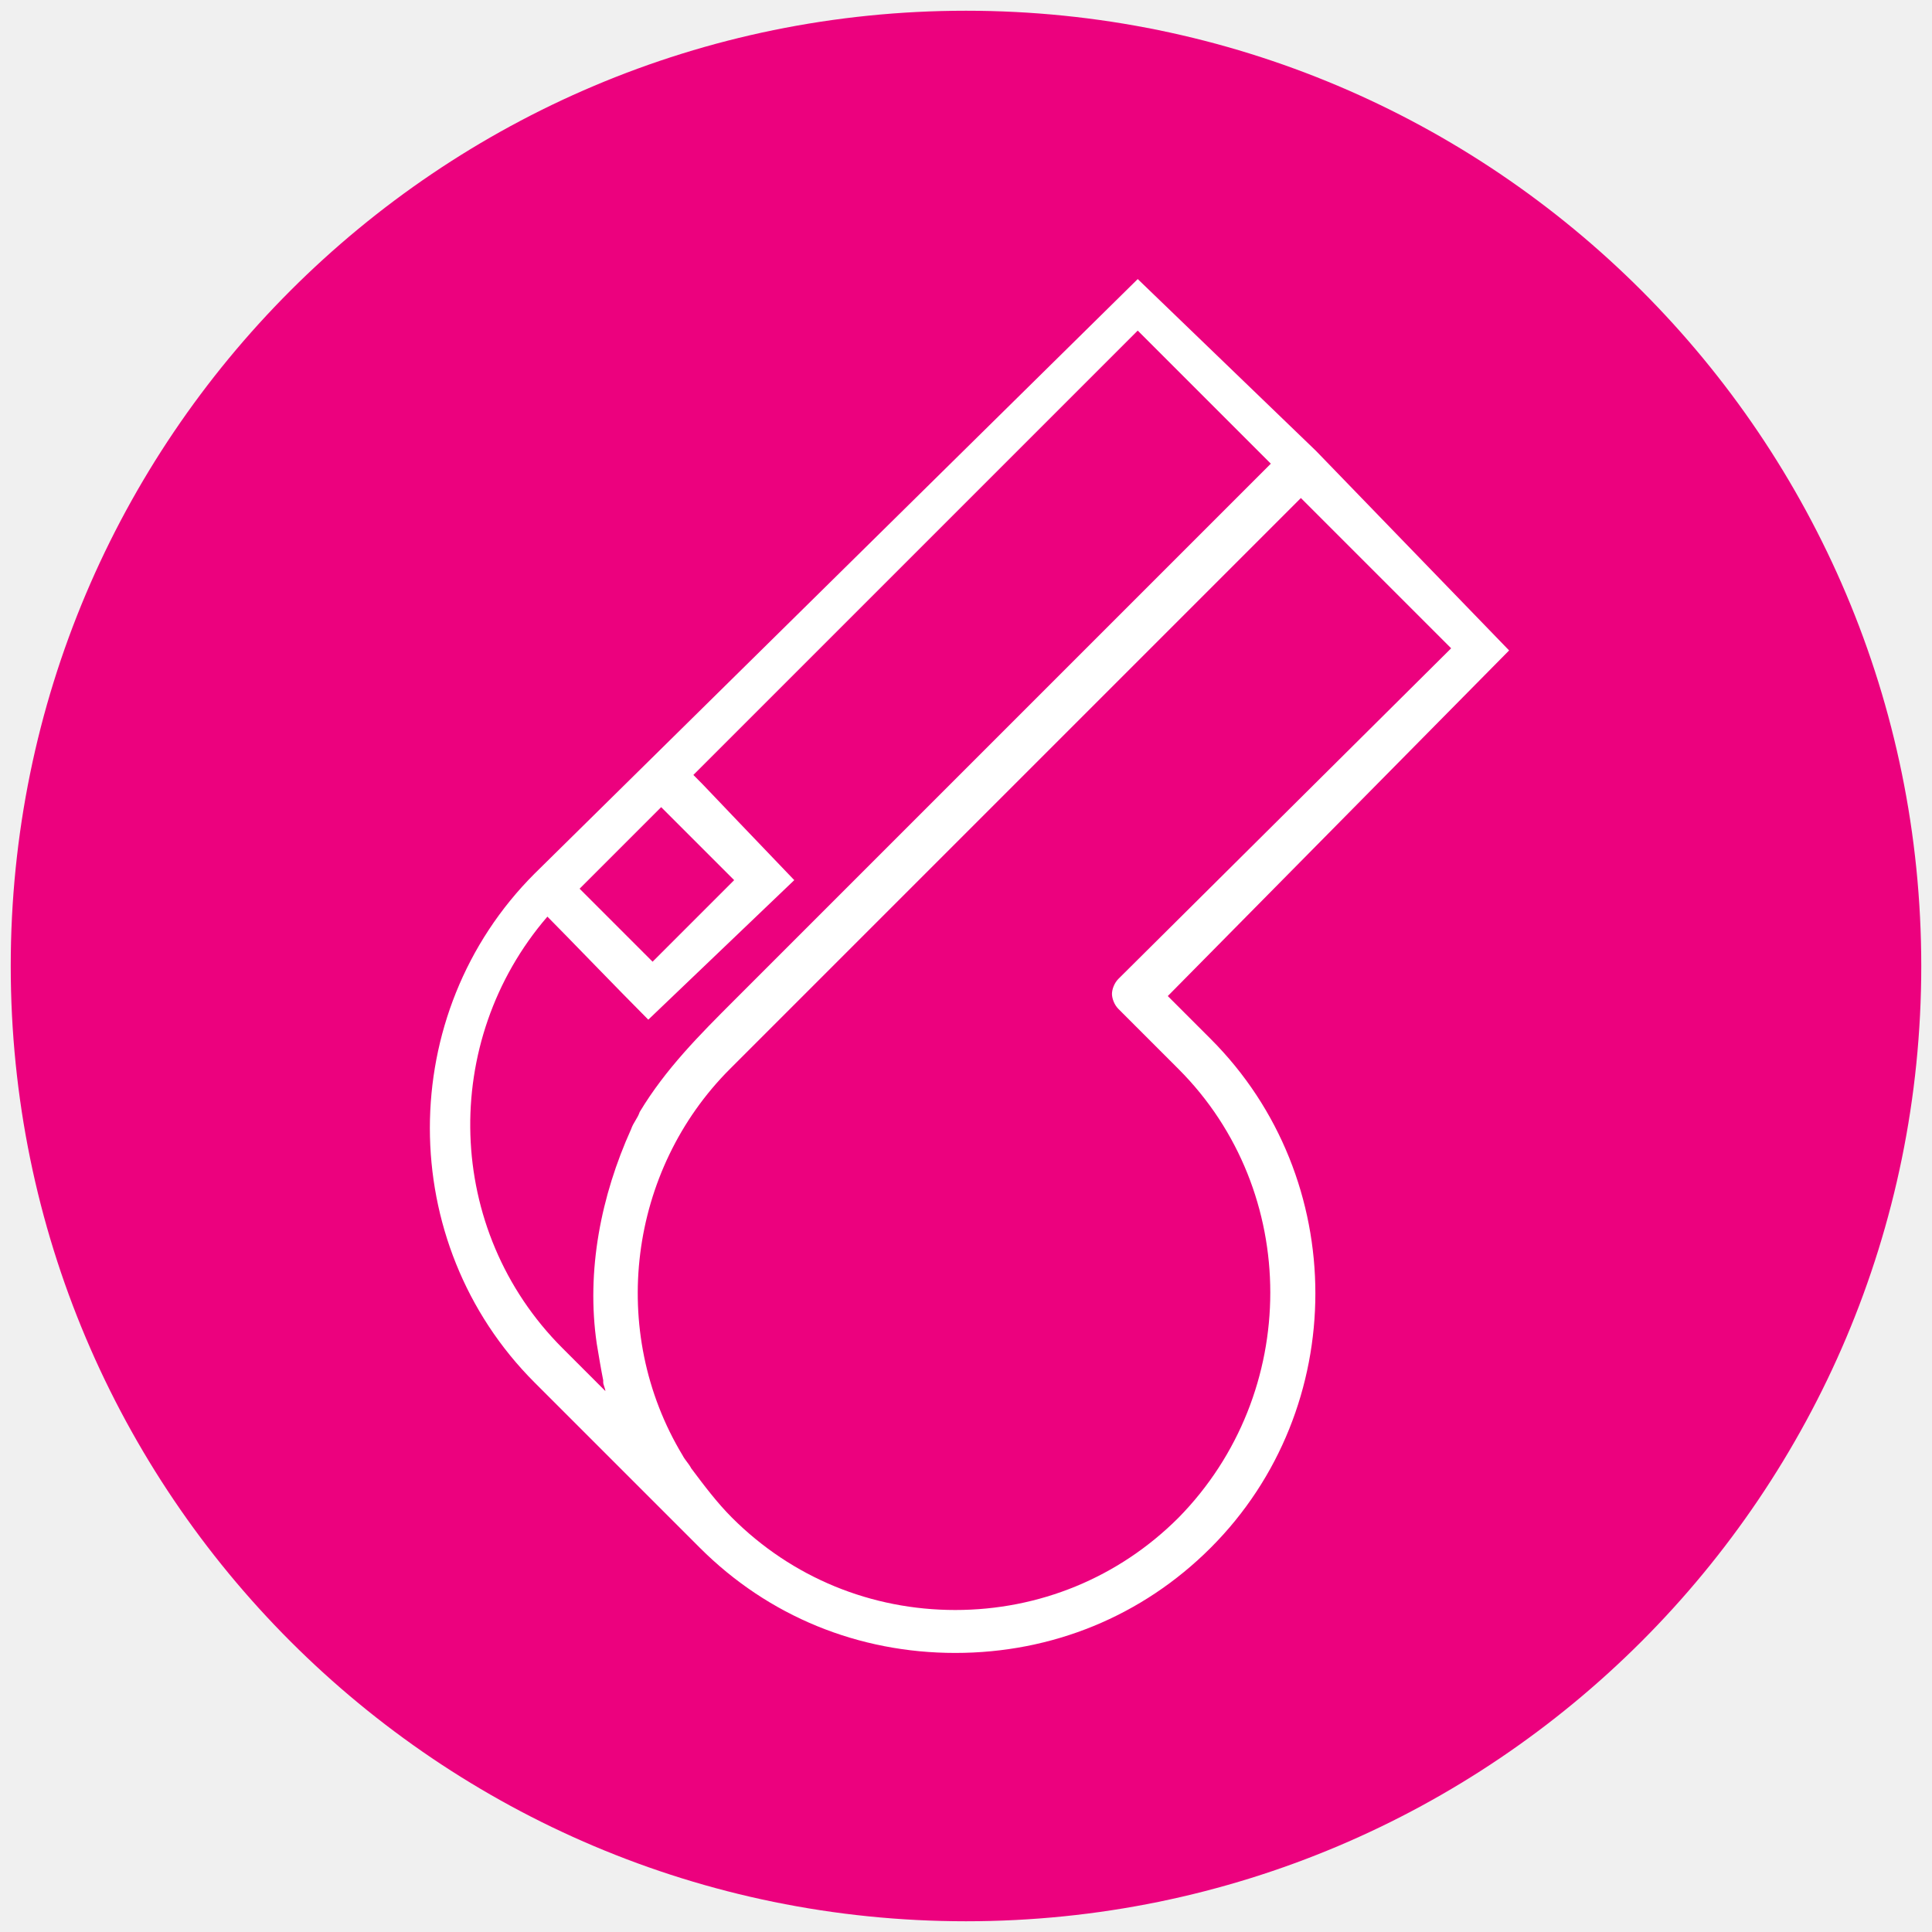
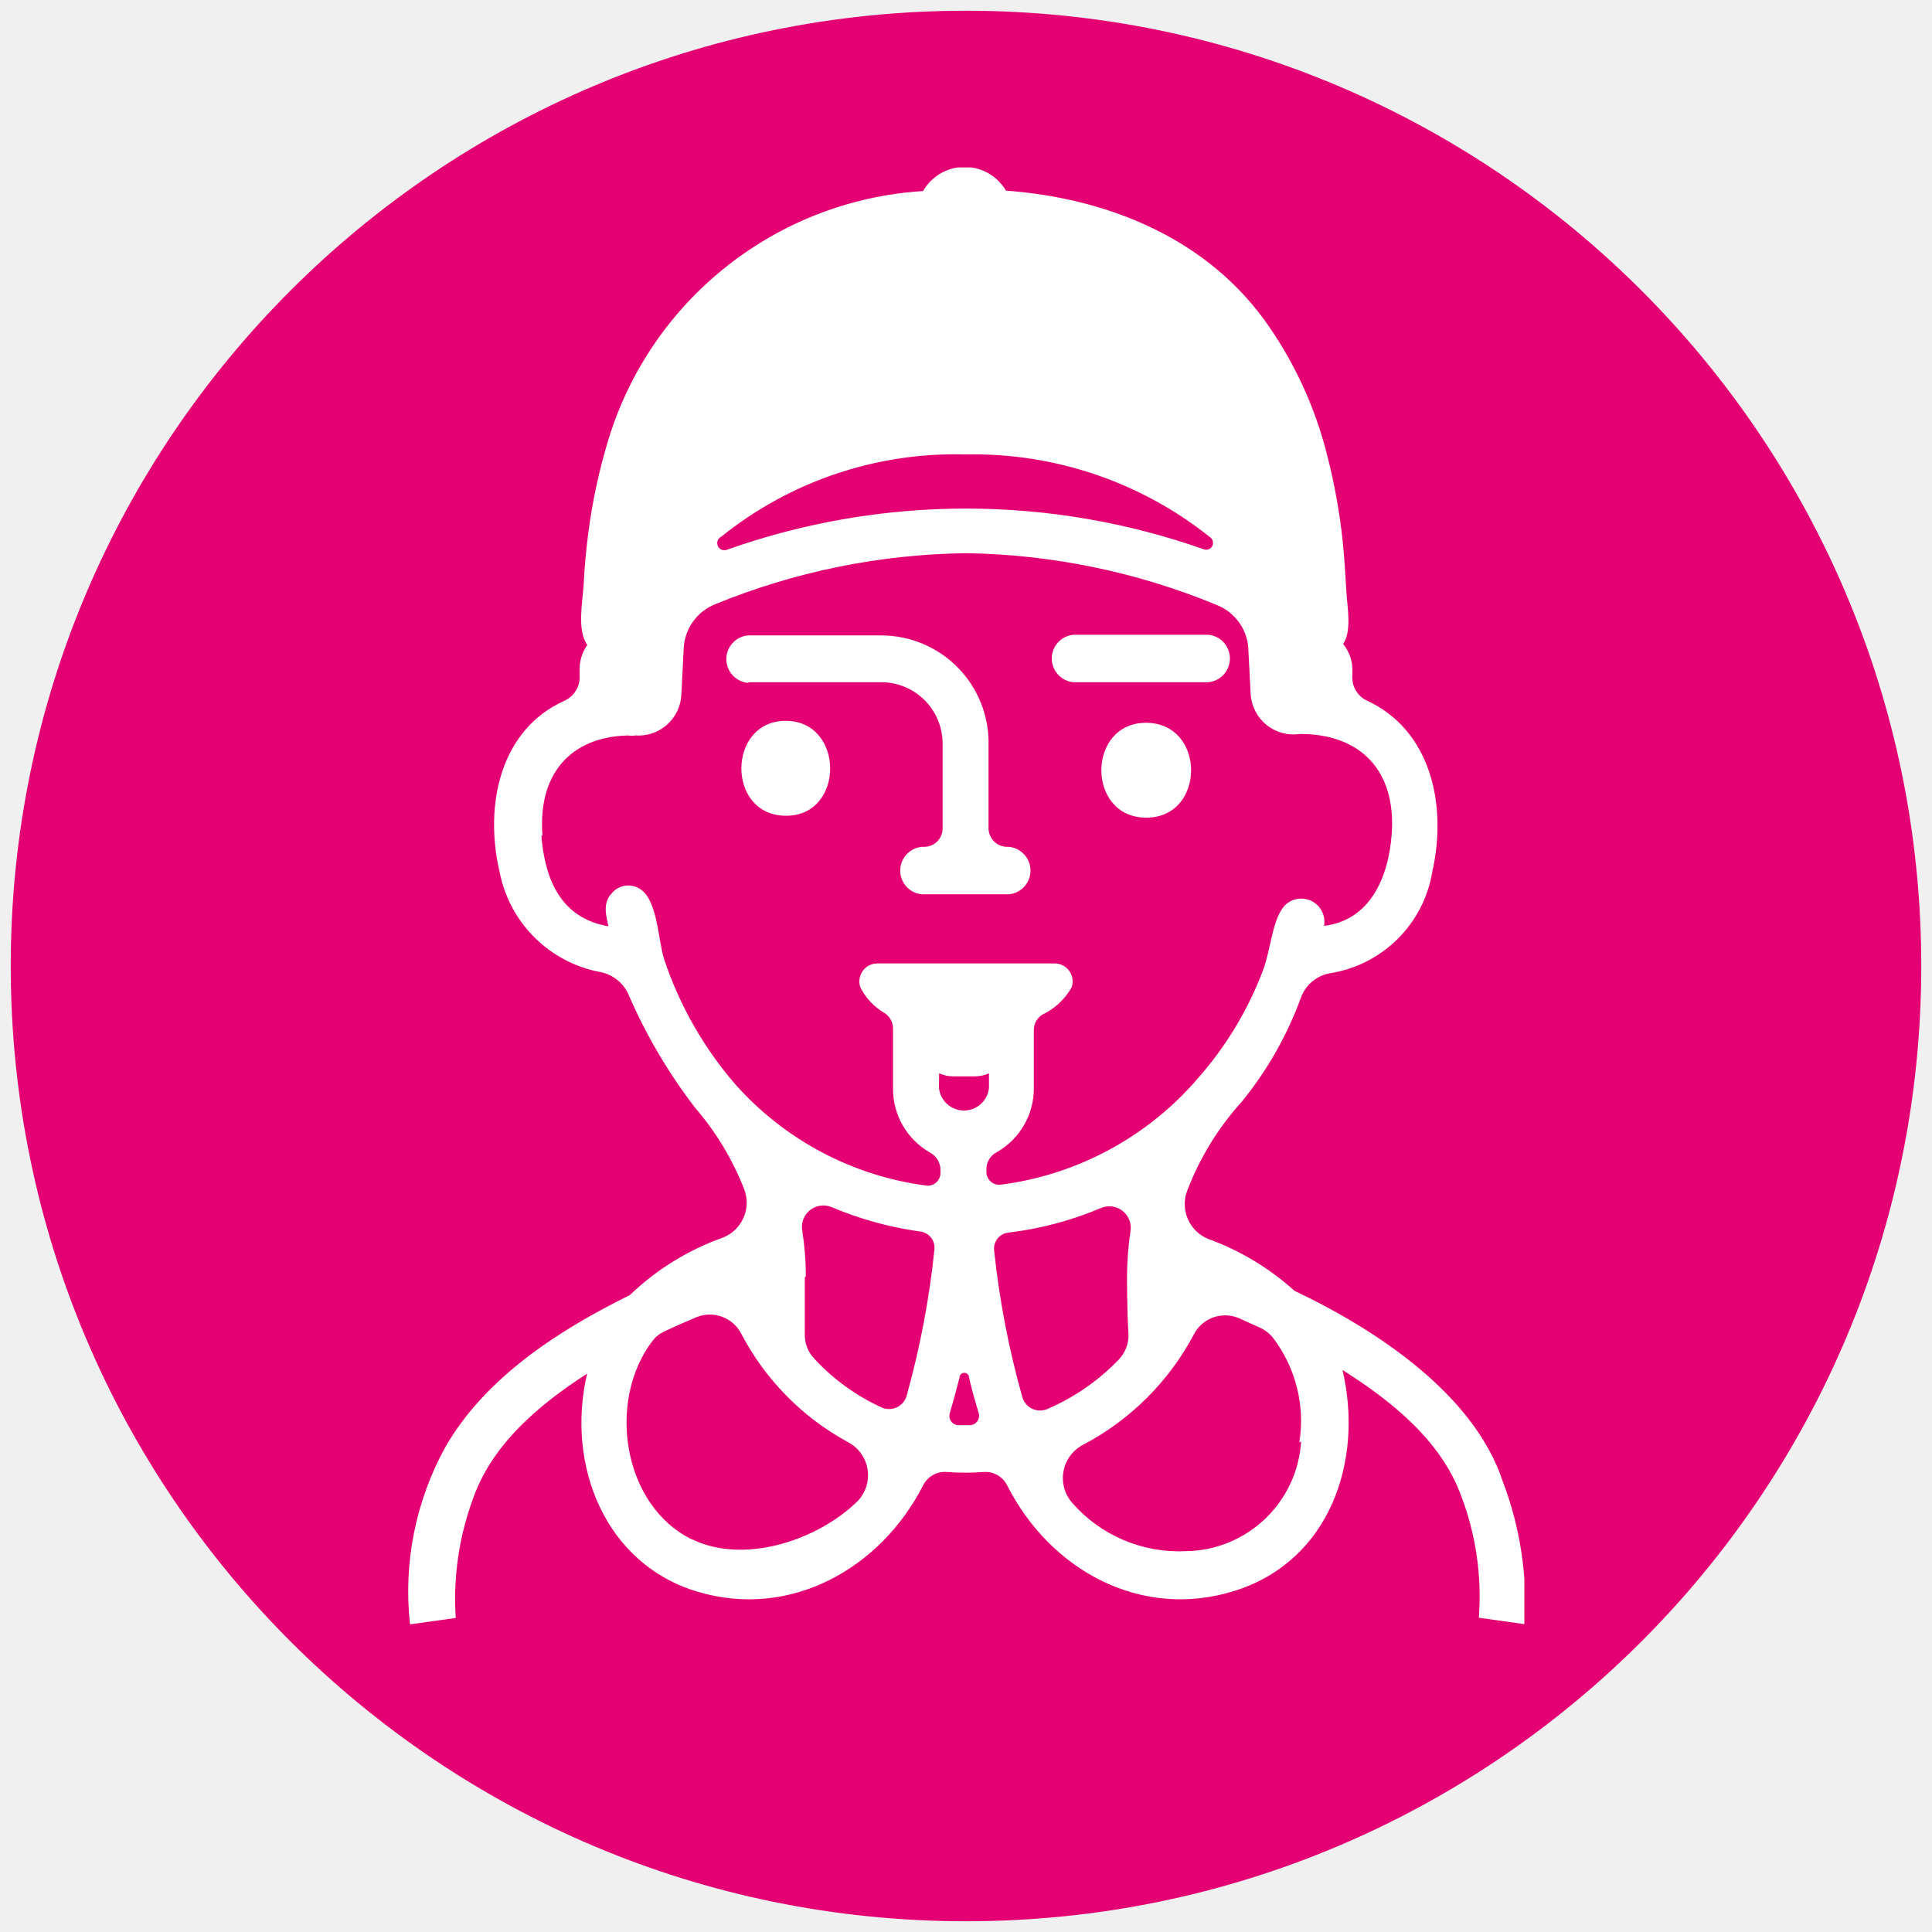
- <svg xmlns="http://www.w3.org/2000/svg" version="1.2" baseProfile="tiny" id="Layer_1" x="0px" y="0px" viewBox="0 0 90 90" xml:space="preserve">
-   <circle fill="#EC017E" cx="45" cy="45" r="44.5" />
-   <path fill="#FFFFFF" d="M70.3,30.3l-9-9.3L53,13L24.9,40.7c-6.5,6.5-6.5,17.2,0,23.7l7.7,7.7c3.2,3.2,7.4,4.9,11.9,4.9  c4.5,0,8.7-1.7,11.9-4.9c6.5-6.5,6.5-17.2,0-23.7l-2-2L70.3,30.3z M27.1,41.3l3.7-3.7l3.4,3.4l-3.8,3.8L27,41.4L27.1,41.3z   M27.8,62.6c0.1,0.6,0.2,1.2,0.3,1.7c0,0,0,0.1,0,0.1c0,0.1,0.1,0.3,0.1,0.4c0,0,0,0,0,0l-2-2c-5.5-5.5-5.7-14.3-0.7-20.1  c0.8,0.8,3.4,3.5,4.7,4.8L37,41c-4.7-4.9-3.9-4.1-4.7-4.9l20.7-20.7l6.2,6.2c-1.7,1.7-3.4,3.4-5.2,5.2c-3.6,3.6-7.1,7.1-10.7,10.7  c-3,3-6.1,6.1-9.1,9.1c-1.6,1.6-3.2,3.2-4.4,5.2c-0.1,0.3-0.3,0.5-0.4,0.8C28,55.7,27.3,59.2,27.8,62.6z M52.1,45.6  c-0.2,0.2-0.3,0.5-0.3,0.7s0.1,0.5,0.3,0.7l2.8,2.8c5.7,5.7,5.7,15.1,0,20.9c-2.8,2.8-6.5,4.3-10.4,4.3c-3.9,0-7.6-1.5-10.4-4.3  c-0.7-0.7-1.3-1.5-1.9-2.3c-0.1-0.2-0.3-0.4-0.4-0.6C28.3,62,29.3,54.5,34,49.8l26.6-26.6l7,7L52.1,45.6z" />
+ <svg xmlns="http://www.w3.org/2000/svg" id="Layer_1" data-name="Layer 1" viewBox="0 0 90 90">
+   <defs>
+     <clipPath id="clip-path">
+       <rect x="18.99" y="7.8" width="52.02" height="67.86" style="fill:none" />
+     </clipPath>
+   </defs>
+   <circle cx="45" cy="45" r="44.5" style="fill:#e40073" />
+   <g style="clip-path:url(#clip-path)">
+     <path d="M34.88,31.78l6.21,0a2.86,2.86,0,0,1,2.82,2.91l0,3.88a.86.86,0,0,1-.85.88h-.12a1.11,1.11,0,0,0,0,2.21H47a1.11,1.11,0,0,0,0-2.21H46.9a.87.87,0,0,1-.85-.88V34.73a5,5,0,0,0-5-5.13l-6.21,0a1.11,1.11,0,0,0,0,2.21M50,29.57h6.29a1.11,1.11,0,0,1,0,2.21H50a1.11,1.11,0,0,1,0-2.21m3.39,4.1c-2.77,0-2.79,4.41,0,4.42s2.8-4.41,0-4.42M36.61,38c-2.78,0-2.75-4.43,0-4.42s2.75,4.44,0,4.42m24,29.15a5.45,5.45,0,0,1-5.41,5.11A6.6,6.6,0,0,1,49.94,70a1.75,1.75,0,0,1,.52-2.7,12.31,12.31,0,0,0,5.15-5.13,1.64,1.64,0,0,1,2.09-.77l1,.45a1.69,1.69,0,0,1,.57.43,6.39,6.39,0,0,1,1.26,4.91c-.22,2.62.18-2.21,0,0M44.25,65.81c.16-.54.31-1.09.45-1.64a.22.22,0,0,1,.44,0q.2.84.45,1.65a.44.44,0,0,1-.41.57h-.53a.43.43,0,0,1-.4-.57m-12,5.9c-3.23-1.56-4-6.43-1.86-9.25A1.47,1.47,0,0,1,31,62c.5-.24,1-.45,1.44-.64a1.65,1.65,0,0,1,2.08.75,12.16,12.16,0,0,0,5,5.08,1.74,1.74,0,0,1,.42,2.75c-1.89,1.84-5.28,2.93-7.67,1.78m-7-32.8c-.22-2.82,1.27-4.6,4-4.66a.86.86,0,0,0,.32,0,2,2,0,0,0,2.15-1.89l.11-2.17a2.33,2.33,0,0,1,1.46-2.05A31.87,31.87,0,0,1,45,25.77,31.77,31.77,0,0,1,56.7,28.19a2.33,2.33,0,0,1,1.45,2l.11,2.14a2,2,0,0,0,2.3,1.86c2.84,0,4.49,1.73,4.27,4.68-.15,2-1,4-3.15,4.26a1.08,1.08,0,0,0-1.84-.94c-.58.64-.66,2.13-1,3a16.34,16.34,0,0,1-3,5,14.56,14.56,0,0,1-9.24,5,.6.6,0,0,1-.65-.58V54.5a.89.89,0,0,1,.47-.82,3.41,3.41,0,0,0,1.74-3V48a.84.84,0,0,1,.39-.73A3.12,3.12,0,0,0,49.92,46a.84.84,0,0,0-.76-1.12H40.84A.84.84,0,0,0,40.08,46a2.9,2.9,0,0,0,1.14,1.2.86.86,0,0,1,.38.72V50.7a3.41,3.41,0,0,0,1.74,3,.91.91,0,0,1,.47.82s0,.09,0,.13a.59.59,0,0,1-.65.58,14.4,14.4,0,0,1-8.89-4.7,17.22,17.22,0,0,1-3.34-5.87c-.28-.88-.29-2.78-1.15-3.27a1,1,0,0,0-1.29.23c-.42.46-.26,1-.15,1.53-1.9-.33-2.92-1.72-3.12-4.22-.08-1.06.2,2.5,0,0M45,21.17A17.64,17.64,0,0,1,56.4,25.05a.32.32,0,0,1-.29.55,33.29,33.29,0,0,0-22.22,0A.31.31,0,0,1,33.6,25,17.38,17.38,0,0,1,45,21.17M52.5,59.48s0,1.7.07,2.66a1.64,1.64,0,0,1-.45,1.19,10.17,10.17,0,0,1-3.36,2.32.86.86,0,0,1-1.14-.58,41.15,41.15,0,0,1-1.31-6.82.75.75,0,0,1,.66-.83,15.8,15.8,0,0,0,4.35-1.16,1,1,0,0,1,1.34,1.11,14.76,14.76,0,0,0-.16,2.11M43.75,50a1.59,1.59,0,0,0,.66.14h1a1.59,1.59,0,0,0,.66-.14v.67a1.17,1.17,0,0,1-2.33,0Zm-6.21,9.45a13.7,13.7,0,0,0-.17-2.13,1,1,0,0,1,1.34-1.1,16.34,16.34,0,0,0,4.16,1.15.76.76,0,0,1,.66.83A40.9,40.9,0,0,1,42.24,65a.85.85,0,0,1-1.16.57,9.86,9.86,0,0,1-3.15-2.28,1.62,1.62,0,0,1-.44-1.15c0-.94,0-2.62,0-2.62M70,69C68.68,65,64.24,62,60.3,60.13a12.17,12.17,0,0,0-4-2.41,1.75,1.75,0,0,1-1-2.24,13.12,13.12,0,0,1,2.54-4.15,16.77,16.77,0,0,0,2.76-4.85A1.77,1.77,0,0,1,62,45.33a5.73,5.73,0,0,0,4.72-4.71c.72-3.19-.1-6.65-3.08-8A1.2,1.2,0,0,1,63,31.43V31.3A1.92,1.92,0,0,0,62.57,30c.41-.61.19-1.73.15-2.43s-.09-1.56-.17-2.34a27.86,27.86,0,0,0-.72-4,18.37,18.37,0,0,0-3-6.42C56,11,51.47,9.22,46.86,8.88A2.23,2.23,0,0,0,43,8.9,16.4,16.4,0,0,0,28.32,20.55a26.57,26.57,0,0,0-.92,4.32c-.1.77-.17,1.55-.21,2.33s-.33,2.18.17,2.84A2,2,0,0,0,27,31.3v.14a1.21,1.21,0,0,1-.72,1.21c-2.95,1.33-3.75,4.81-3,8A5.89,5.89,0,0,0,28,45.29a1.81,1.81,0,0,1,1.3,1.09,24.86,24.86,0,0,0,3.07,5.21,13.11,13.11,0,0,1,2.31,3.84,1.75,1.75,0,0,1-1,2.22,12.16,12.16,0,0,0-4.34,2.68c-3.26,1.61-6.72,3.81-8.6,7.09a13.94,13.94,0,0,0-1.64,8.25l2.13-.3A13.51,13.51,0,0,1,22,69.91c.89-2.63,3.12-4.48,5.35-5.92-1,4.28.85,8.88,5.15,10.16S41,73.1,43,69.2a1.14,1.14,0,0,1,1.11-.63,11.09,11.09,0,0,0,1.73,0,1.13,1.13,0,0,1,1.08.63c2,3.94,6.24,6.29,10.62,4.9s6-6,5-10.28c2.23,1.41,4.58,3.26,5.53,5.87a13.18,13.18,0,0,1,.82,5.67l2.13.3A15.88,15.88,0,0,0,70,69c-1.35-3.93,1.29,3.78,0,0" style="fill:#fff" />
+   </g>
</svg>
